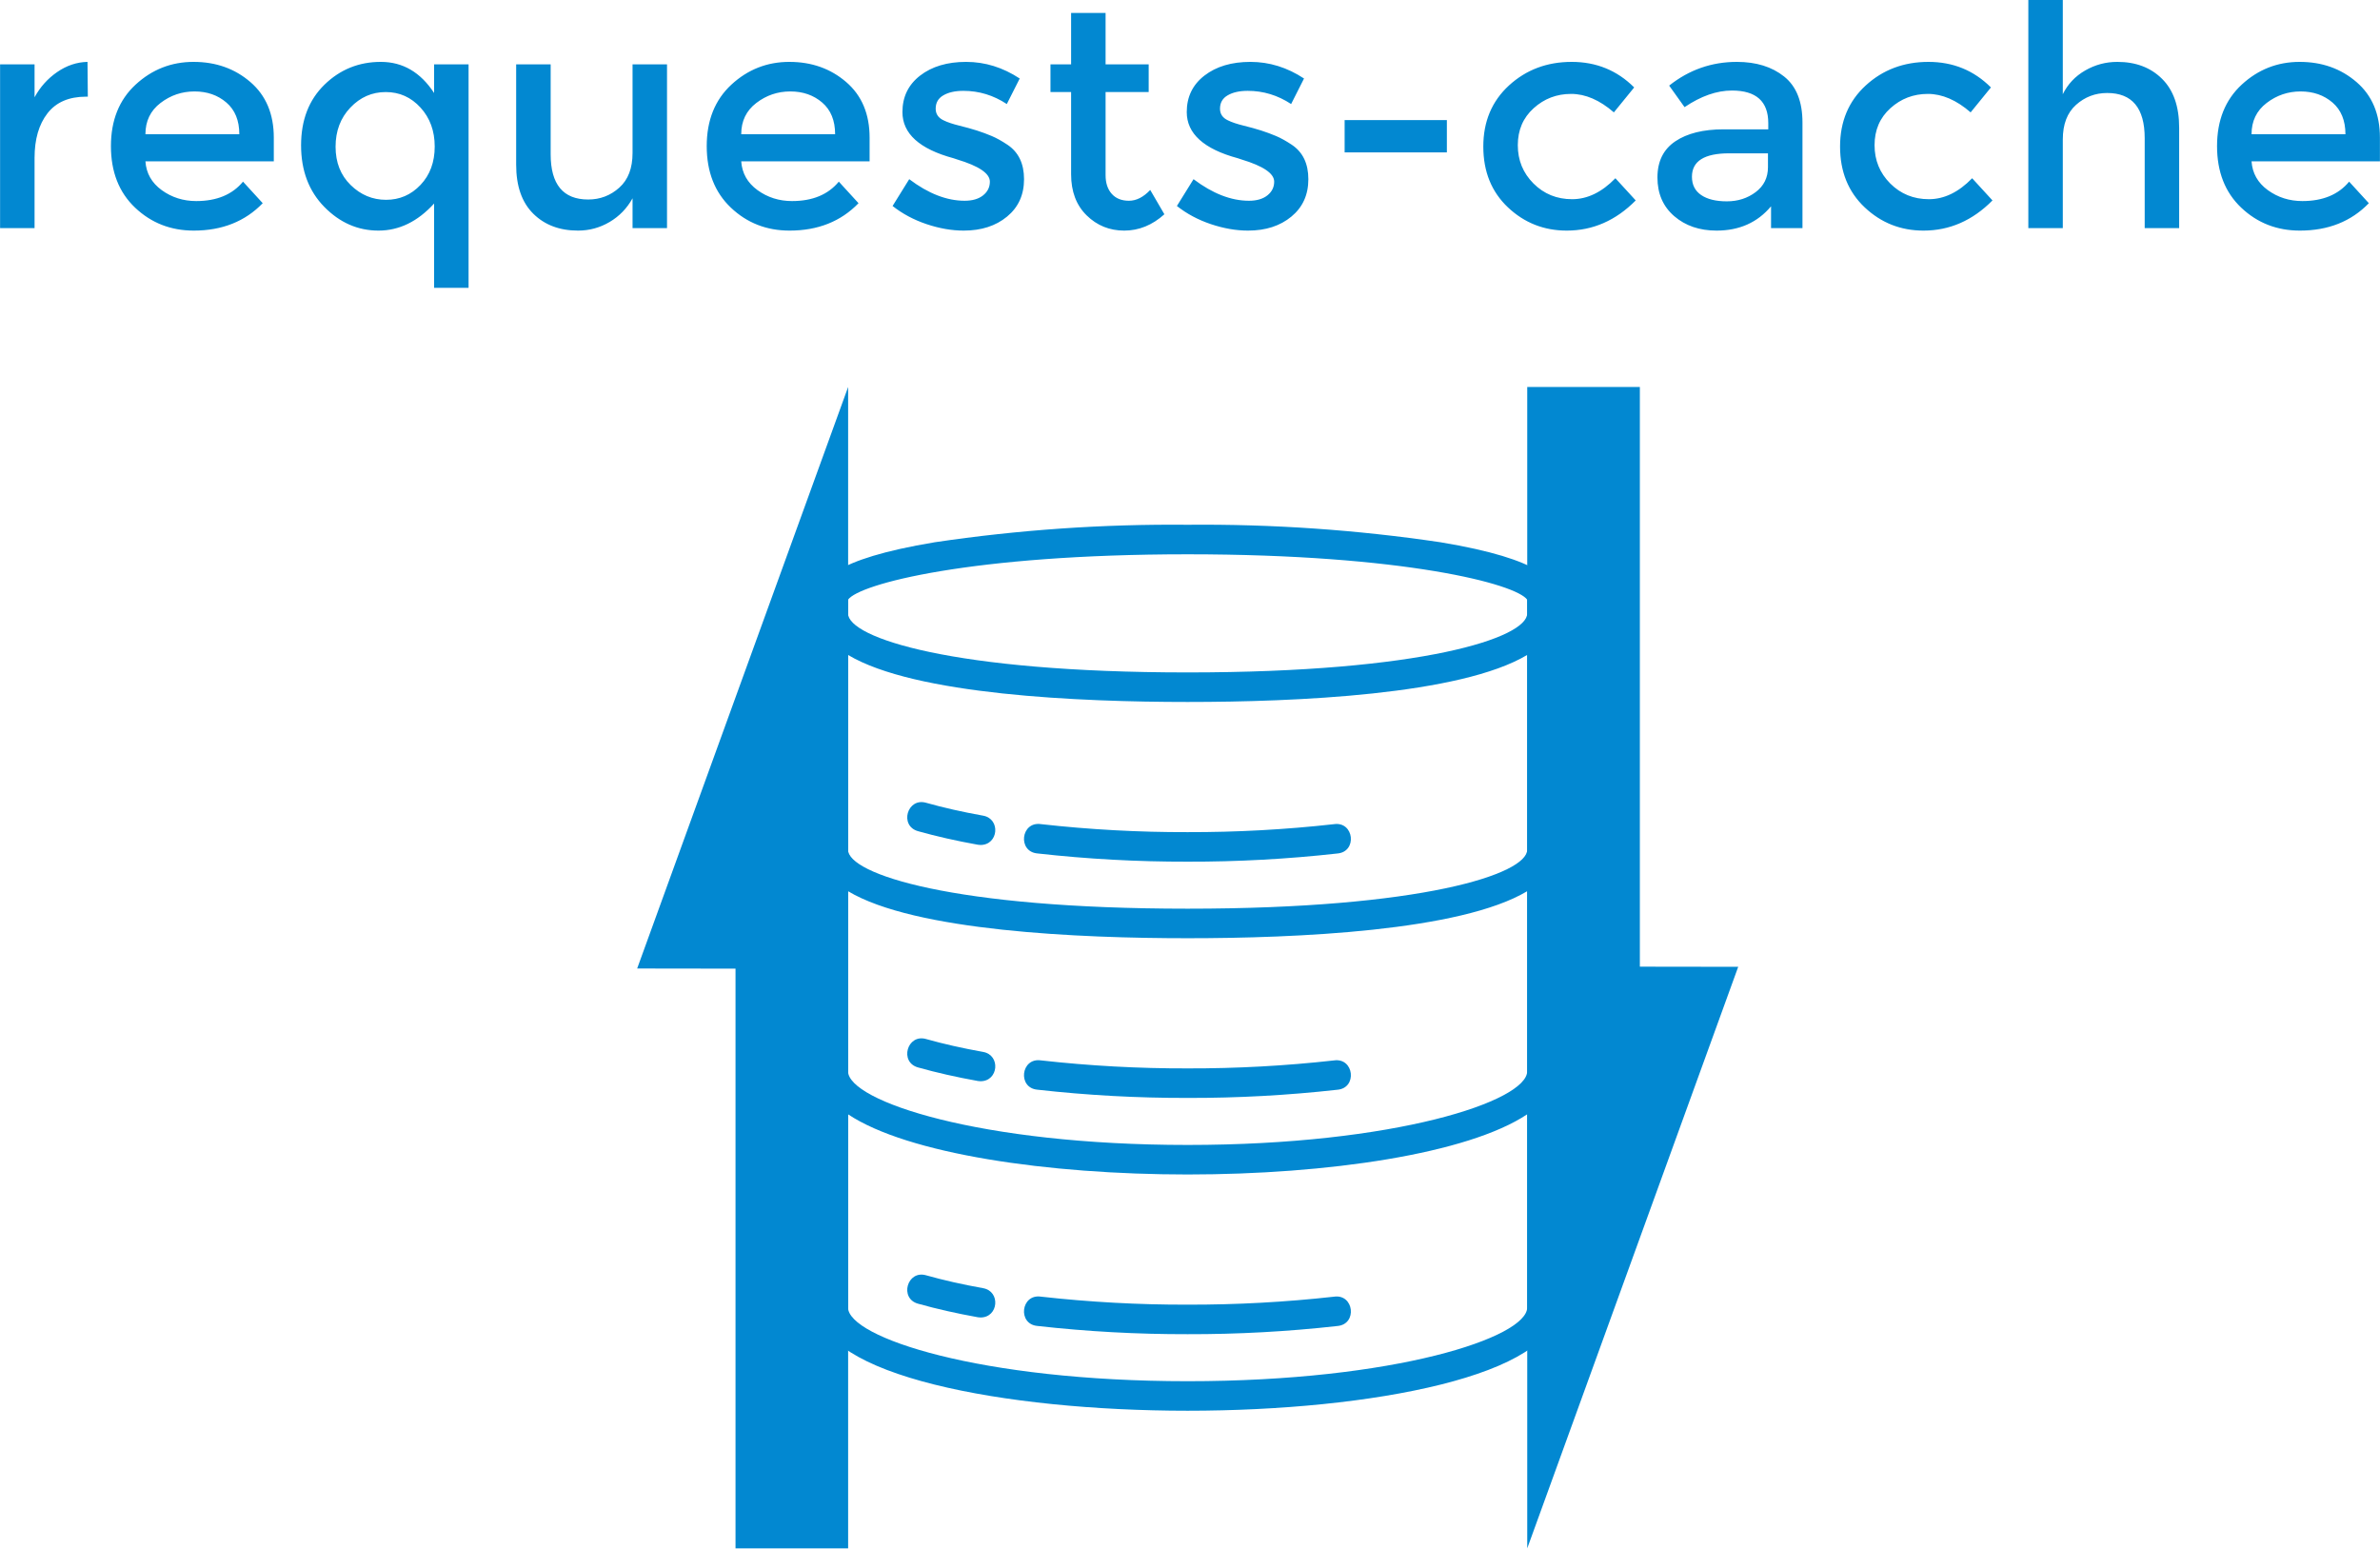
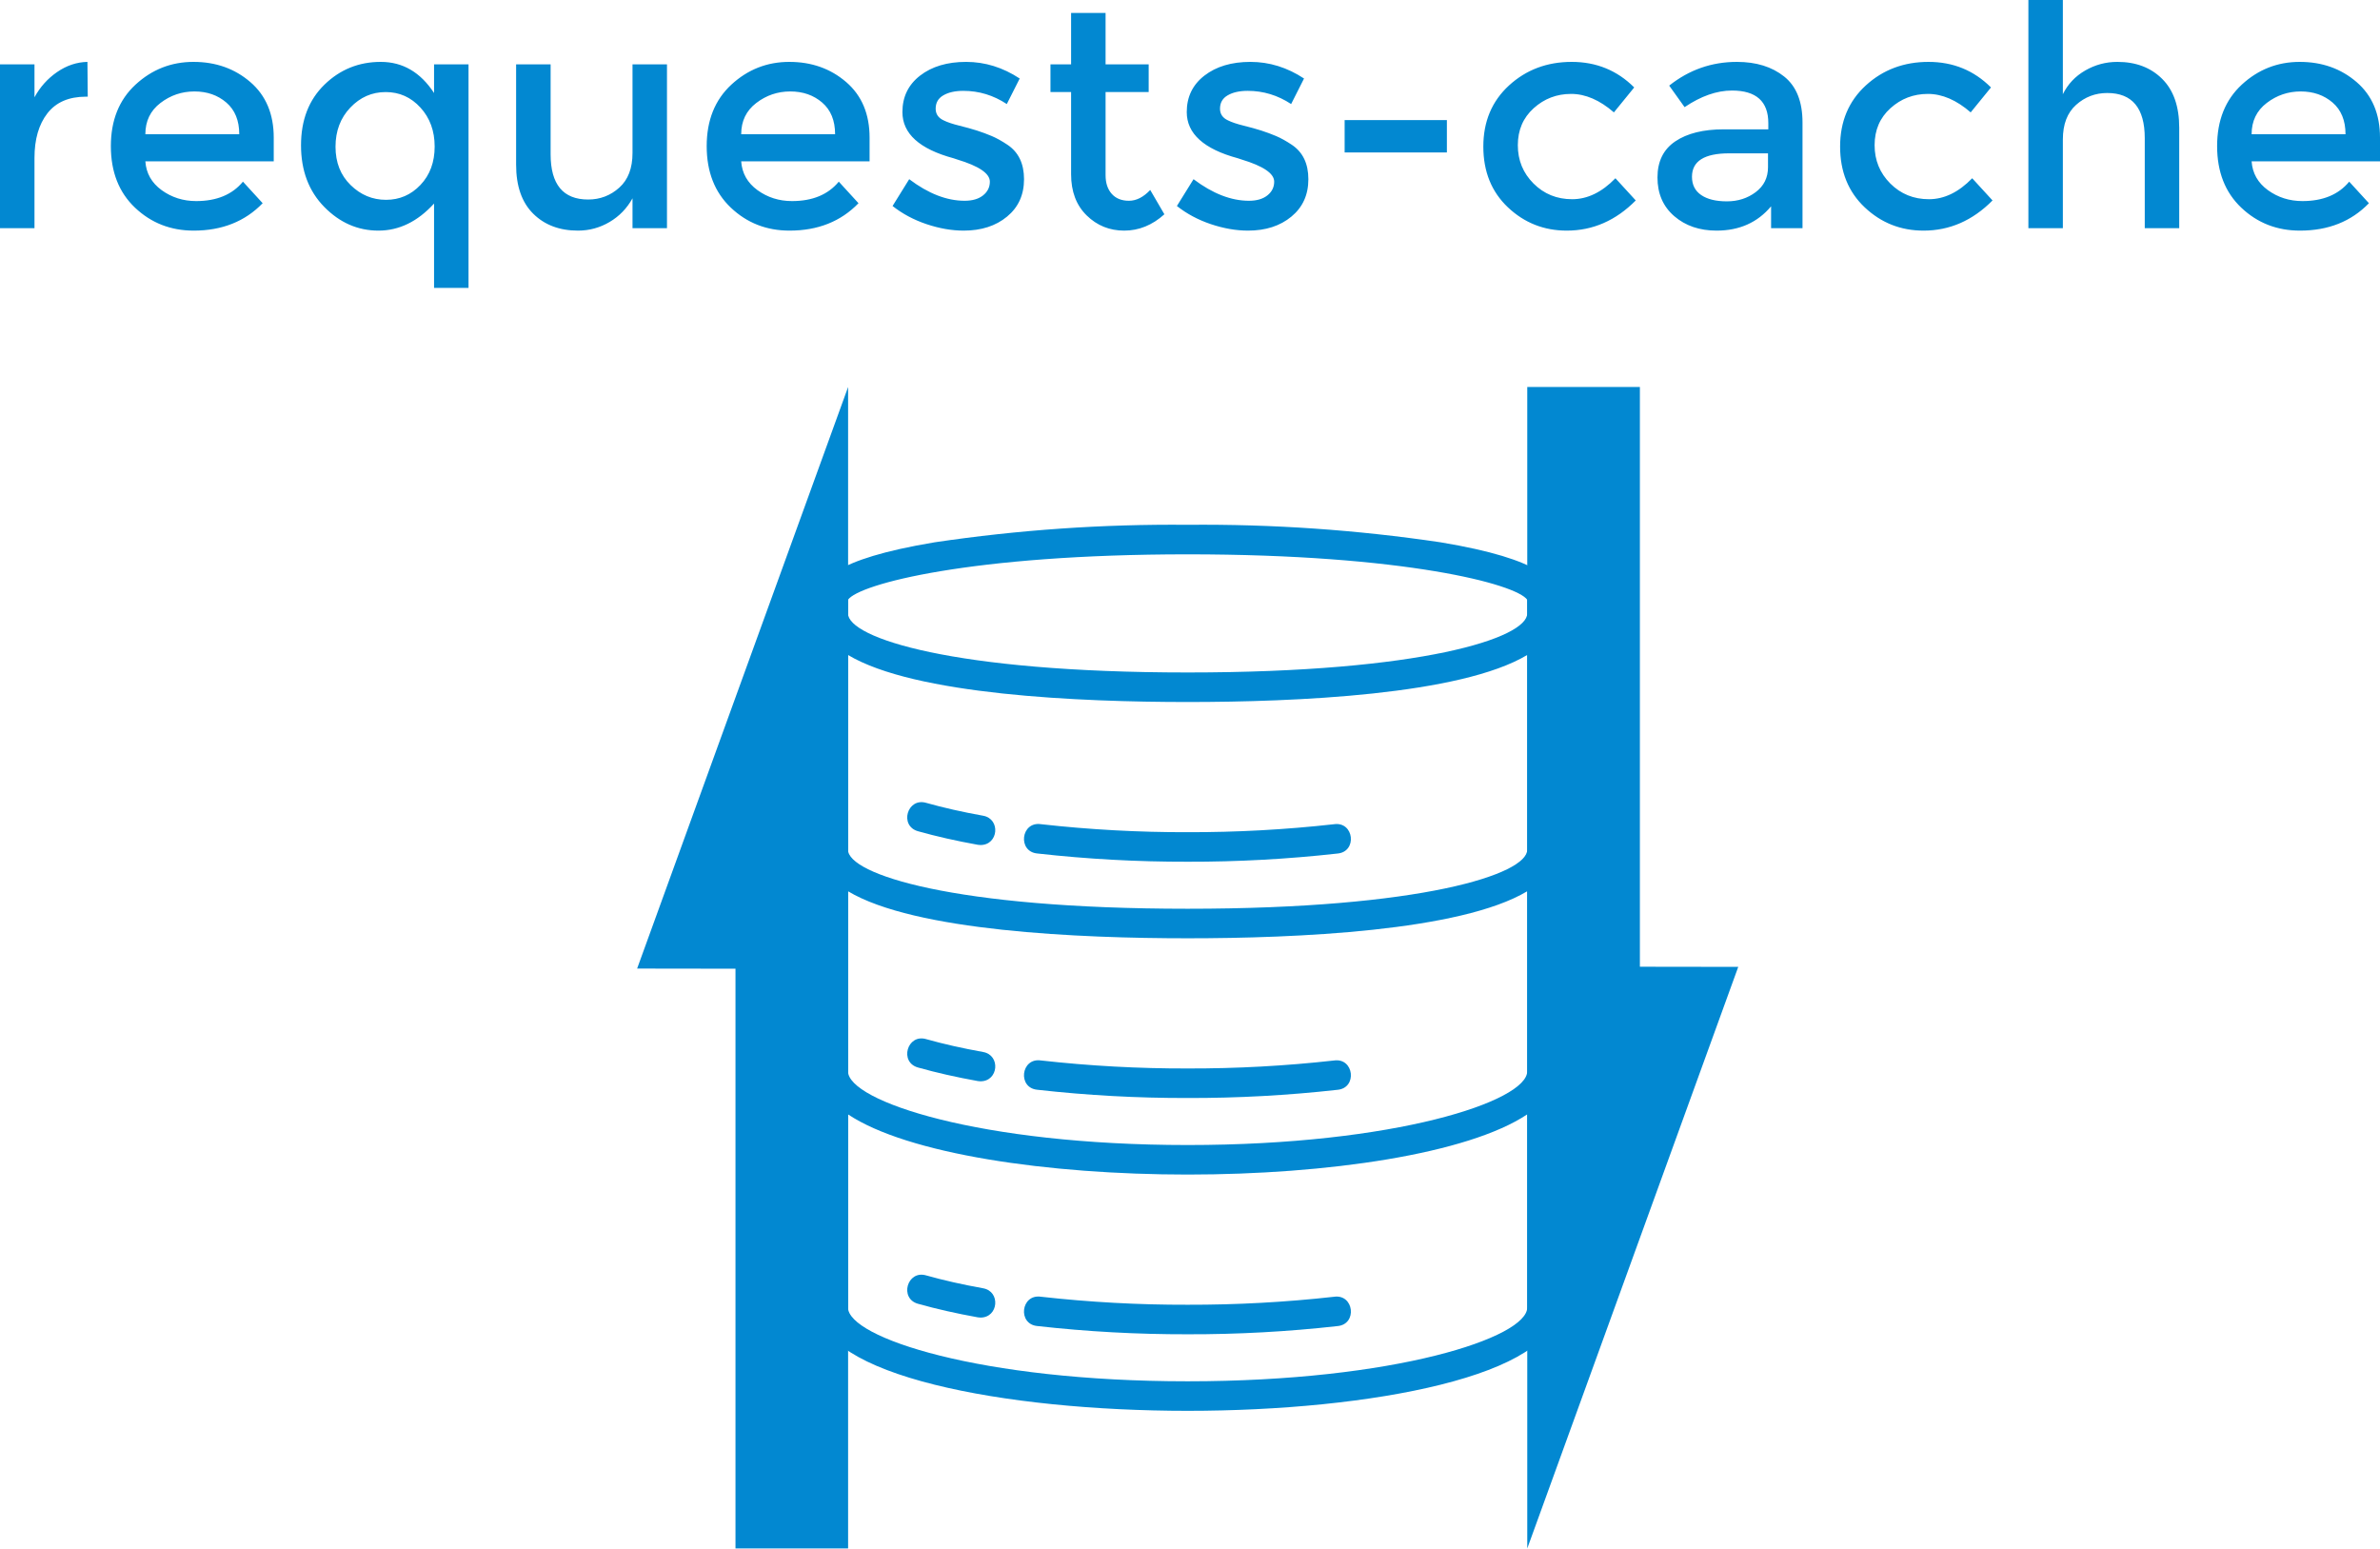
- <svg xmlns="http://www.w3.org/2000/svg" width="14.602in" height="9.499in" viewBox="0 0 1314.147 854.948" version="1.1" id="svg168">
-   <defs id="defs172" />
-   <path id="Path" fill="none" stroke="black" stroke-width="1" d="m 47.429,53.38 c -9.4,0 -16.49,3.06 -21.25,9.18 -4.76,6.12 -7.14,14.33 -7.14,24.64 0,0 0,38.77 0,38.77 0,0 -19.04,0 -19.04,0 0,0 0,-90.44 0,-90.44 0,0 19.04,0 19.04,0 0,0 0,18.19 0,18.19 3.07,-5.66 7.23,-10.31 12.49,-13.94 5.27,-3.62 10.85,-5.49 16.75,-5.61 0,0 0.17,19.21 0.17,19.21 -0.34,0 -0.68,0 -1.02,0 z m 103.72,35.7 c 0,0 -70.89,0 -70.89,0 0.45,6.57 3.45,11.87 9,15.91 5.56,4.02 11.91,6.03 19.05,6.03 11.33,0 19.94,-3.57 25.84,-10.72 0,0 10.88,11.9 10.88,11.9 -9.75,10.09 -22.44,15.13 -38.08,15.13 -12.69,0 -23.49,-4.22 -32.39,-12.66 -8.9,-8.44 -13.35,-19.78 -13.35,-34 0,-14.22 4.54,-25.53 13.6,-33.92 9.07,-8.38 19.75,-12.58 32.04,-12.58 12.31,0 22.76,3.72 31.38,11.14 8.61,7.42 12.92,17.64 12.92,30.68 0,0 0,13.09 0,13.09 z M 80.259,74.13 c 0,0 51.85,0 51.85,0 0,-7.6 -2.39,-13.43 -7.15,-17.52 -4.76,-4.08 -10.62,-6.12 -17.59,-6.12 -6.97,0 -13.23,2.12 -18.78,6.37 -5.56,4.25 -8.33,10.01 -8.33,17.27 z m 128.7,53.2 c -11.38,0 -21.35,-4.36 -29.92,-13.08 -8.55,-8.73 -12.83,-20.06 -12.83,-34 0,-13.94 4.31,-25.11 12.93,-33.5 8.61,-8.38 18.98,-12.58 31.11,-12.58 12.12,0 21.93,5.73 29.42,17.18 0,0 0,-15.82 0,-15.82 0,0 19.03,0 19.03,0 0,0 0,123.42 0,123.42 0,0 -19.03,0 -19.03,0 0,0 0,-46.57 0,-46.57 -9.08,9.97 -19.31,14.95 -30.71,14.95 z m -23.7,-46.31 c 0,8.66 2.77,15.72 8.33,21.15 5.55,5.44 12.07,8.16 19.55,8.16 7.47,0 13.82,-2.74 19.03,-8.24 5.22,-5.5 7.83,-12.55 7.83,-21.17 0,-8.61 -2.61,-15.78 -7.83,-21.5 -5.21,-5.72 -11.61,-8.59 -19.21,-8.59 -7.59,0 -14.11,2.87 -19.54,8.59 -5.44,5.72 -8.16,12.92 -8.16,21.6 z m 163.99,3.47 c 0,0 0,-48.96 0,-48.96 0,0 19.03,0 19.03,0 0,0 0,90.44 0,90.44 0,0 -19.03,0 -19.03,0 0,0 0,-16.48 0,-16.48 -3.07,5.55 -7.29,9.91 -12.68,13.09 -5.38,3.17 -11.19,4.75 -17.42,4.75 -10.2,0 -18.44,-3.11 -24.73,-9.34 -6.3,-6.24 -9.44,-15.25 -9.44,-27.04 0,0 0,-55.42 0,-55.42 0,0 19.05,0 19.05,0 0,0 0,49.64 0,49.64 0,16.66 6.91,24.99 20.73,24.99 6.57,0 12.3,-2.18 17.17,-6.55 4.88,-4.36 7.32,-10.74 7.32,-19.12 z m 130.9,4.59 c 0,0 -70.89,0 -70.89,0 0.45,6.57 3.45,11.87 9,15.91 5.56,4.02 11.91,6.03 19.05,6.03 11.33,0 19.94,-3.57 25.84,-10.72 0,0 10.88,11.9 10.88,11.9 -9.75,10.09 -22.44,15.13 -38.08,15.13 -12.69,0 -23.49,-4.22 -32.39,-12.66 -8.9,-8.44 -13.35,-19.78 -13.35,-34 0,-14.22 4.54,-25.53 13.6,-33.92 9.07,-8.38 19.75,-12.58 32.04,-12.58 12.31,0 22.76,3.72 31.38,11.14 8.61,7.42 12.92,17.64 12.92,30.68 0,0 0,13.09 0,13.09 z M 409.259,74.13 c 0,0 51.85,0 51.85,0 0,-7.6 -2.39,-13.43 -7.15,-17.52 -4.76,-4.08 -10.62,-6.12 -17.59,-6.12 -6.97,0 -13.23,2.12 -18.78,6.37 -5.56,4.25 -8.33,10.01 -8.33,17.27 z m 156.17,24.81 c 0,8.62 -3.12,15.5 -9.36,20.65 -6.23,5.16 -14.22,7.74 -23.96,7.74 -6.58,0 -13.41,-1.19 -20.49,-3.56 -7.09,-2.39 -13.34,-5.73 -18.78,-10.03 0,0 9.19,-14.8 9.19,-14.8 10.53,7.94 20.72,11.91 30.59,11.91 4.3,0 7.7,-0.99 10.19,-2.97 2.5,-1.99 3.75,-4.52 3.75,-7.58 0,-4.53 -6.01,-8.61 -18.02,-12.24 -0.9,-0.34 -1.59,-0.57 -2.04,-0.68 -18.82,-5.1 -28.22,-13.6 -28.22,-25.5 0,-8.39 3.25,-15.1 9.76,-20.14 6.52,-5.04 14.99,-7.57 25.42,-7.57 10.43,0 20.29,3.06 29.58,9.18 0,0 -7.12,14.1 -7.12,14.1 -7.38,-4.86 -15.37,-7.29 -23.99,-7.29 -4.53,0 -8.21,0.82 -11.04,2.47 -2.84,1.63 -4.25,4.1 -4.25,7.39 0,2.93 1.47,5.09 4.42,6.45 2.04,1.02 4.9,1.98 8.58,2.89 3.68,0.91 6.94,1.81 9.78,2.72 2.83,0.91 5.58,1.93 8.25,3.06 2.66,1.14 5.52,2.73 8.58,4.77 6.12,4.07 9.18,10.42 9.18,19.03 z m 45.03,-48.11 c 0,0 0,45.91 0,45.91 0,4.3 1.13,7.73 3.39,10.28 2.27,2.55 5.45,3.83 9.52,3.83 4.08,0 7.99,-1.99 11.74,-5.96 0,0 7.82,13.42 7.82,13.42 -6.68,6.02 -14.08,9.02 -22.18,9.02 -8.11,0 -15.03,-2.8 -20.75,-8.41 -5.72,-5.61 -8.58,-13.18 -8.58,-22.7 0,0 0,-45.39 0,-45.39 0,0 -11.39,0 -11.39,0 0,0 0,-15.3 0,-15.3 0,0 11.39,0 11.39,0 0,0 0,-28.39 0,-28.39 0,0 19.04,0 19.04,0 0,0 0,28.39 0,28.39 0,0 23.8,0 23.8,0 0,0 0,15.3 0,15.3 0,0 -23.8,0 -23.8,0 z m 111.97,48.11 c 0,8.62 -3.12,15.5 -9.36,20.65 -6.23,5.16 -14.22,7.74 -23.96,7.74 -6.58,0 -13.41,-1.19 -20.49,-3.56 -7.09,-2.39 -13.34,-5.73 -18.78,-10.03 0,0 9.19,-14.8 9.19,-14.8 10.53,7.94 20.72,11.91 30.59,11.91 4.3,0 7.7,-0.99 10.19,-2.97 2.5,-1.99 3.75,-4.52 3.75,-7.58 0,-4.53 -6.01,-8.61 -18.02,-12.24 -0.9,-0.34 -1.59,-0.57 -2.04,-0.68 -18.82,-5.1 -28.22,-13.6 -28.22,-25.5 0,-8.39 3.25,-15.1 9.76,-20.14 6.52,-5.04 14.99,-7.57 25.42,-7.57 10.43,0 20.29,3.06 29.58,9.18 0,0 -7.12,14.1 -7.12,14.1 -7.38,-4.86 -15.37,-7.29 -23.99,-7.29 -4.53,0 -8.21,0.82 -11.04,2.47 -2.84,1.63 -4.25,4.1 -4.25,7.39 0,2.93 1.47,5.09 4.42,6.45 2.04,1.02 4.9,1.98 8.58,2.89 3.68,0.91 6.94,1.81 9.78,2.72 2.83,0.91 5.58,1.93 8.25,3.06 2.66,1.14 5.52,2.73 8.58,4.77 6.12,4.07 9.18,10.42 9.18,19.03 z m 20.03,-14.78 c 0,0 0,-17.86 0,-17.86 0,0 56.46,0 56.46,0 0,0 0,17.86 0,17.86 0,0 -56.46,0 -56.46,0 z m 122.66,43.17 c -12.59,0 -23.41,-4.27 -32.48,-12.83 -9.07,-8.56 -13.6,-19.75 -13.6,-33.58 0,-13.83 4.73,-25.08 14.19,-33.75 9.47,-8.66 21,-13 34.61,-13 13.6,0 25.11,4.71 34.51,14.11 0,0 -11.21,13.77 -11.21,13.77 -7.83,-6.8 -15.71,-10.2 -23.64,-10.2 -7.93,0 -14.82,2.63 -20.66,7.9 -5.84,5.27 -8.75,12.08 -8.75,20.41 0,8.33 2.89,15.39 8.67,21.17 5.78,5.77 12.89,8.66 21.33,8.66 8.44,0 16.41,-3.86 23.89,-11.57 0,0 11.22,12.25 11.22,12.25 -10.99,11.11 -23.68,16.66 -38.08,16.66 z m 130.16,-1.36 c 0,0 -17.35,0 -17.35,0 0,0 0,-12.06 0,-12.06 -7.48,8.95 -17.51,13.42 -30.09,13.42 -9.41,0 -17.2,-2.66 -23.38,-7.98 -6.18,-5.34 -9.26,-12.45 -9.26,-21.35 0,-8.89 3.28,-15.55 9.86,-19.97 6.57,-4.41 15.47,-6.62 26.69,-6.62 0,0 24.65,0 24.65,0 0,0 0,-3.41 0,-3.41 0,-12.01 -6.69,-18.01 -20.06,-18.01 -8.39,0 -17.11,3.05 -26.17,9.17 0,0 -8.5,-11.89 -8.5,-11.89 10.99,-8.73 23.45,-13.1 37.39,-13.1 10.65,0 19.35,2.7 26.09,8.08 6.75,5.38 10.13,13.84 10.13,25.41 0,0 0,58.31 0,58.31 z m -19.05,-33.66 c 0,0 0,-7.65 0,-7.65 0,0 -21.42,0 -21.42,0 -13.71,0 -20.56,4.31 -20.56,12.92 0,4.42 1.69,7.79 5.09,10.11 3.39,2.32 8.12,3.48 14.19,3.48 6.07,0 11.37,-1.69 15.9,-5.09 4.53,-3.4 6.8,-7.99 6.8,-13.77 z m 85.89,35.02 c -12.59,0 -23.41,-4.27 -32.48,-12.83 -9.07,-8.56 -13.6,-19.75 -13.6,-33.58 0,-13.83 4.73,-25.08 14.19,-33.75 9.47,-8.66 21,-13 34.61,-13 13.6,0 25.11,4.71 34.51,14.11 0,0 -11.21,13.77 -11.21,13.77 -7.83,-6.8 -15.71,-10.2 -23.64,-10.2 -7.93,0 -14.82,2.63 -20.66,7.9 -5.84,5.27 -8.75,12.08 -8.75,20.41 0,8.33 2.89,15.39 8.67,21.17 5.78,5.77 12.89,8.66 21.33,8.66 8.44,0 16.41,-3.86 23.89,-11.57 0,0 11.22,12.25 11.22,12.25 -10.99,11.11 -23.68,16.66 -38.08,16.66 z m 76.92,-50.31 c 0,0 0,48.95 0,48.95 0,0 -19.04,0 -19.04,0 0,0 0,-125.97 0,-125.97 0,0 19.04,0 19.04,0 0,0 0,52.02 0,52.02 2.72,-5.55 6.82,-9.91 12.31,-13.08 5.5,-3.18 11.43,-4.77 17.79,-4.77 10.19,0 18.43,3.12 24.71,9.36 6.29,6.23 9.44,15.24 9.44,27.02 0,0 0,55.42 0,55.42 0,0 -19.03,0 -19.03,0 0,0 0,-49.64 0,-49.64 0,-16.66 -6.91,-24.98 -20.73,-24.98 -6.58,0 -12.3,2.18 -17.18,6.54 -4.87,4.36 -7.31,10.73 -7.31,19.13 z m 175.11,12.06 c 0,0 -70.89,0 -70.89,0 0.45,6.57 3.45,11.87 9,15.91 5.56,4.02 11.91,6.03 19.05,6.03 11.33,0 19.94,-3.57 25.84,-10.72 0,0 10.88,11.9 10.88,11.9 -9.75,10.09 -22.44,15.13 -38.08,15.13 -12.69,0 -23.49,-4.22 -32.39,-12.66 -8.9,-8.44 -13.35,-19.78 -13.35,-34 0,-14.22 4.54,-25.53 13.6,-33.92 9.07,-8.38 19.75,-12.58 32.04,-12.58 12.31,0 22.76,3.72 31.38,11.14 8.61,7.42 12.92,17.64 12.92,30.68 0,0 0,13.09 0,13.09 z M 1243.259,74.13 c 0,0 51.85,0 51.85,0 0,-7.6 -2.39,-13.43 -7.15,-17.52 -4.76,-4.08 -10.62,-6.12 -17.59,-6.12 -6.97,0 -13.23,2.12 -18.78,6.37 -5.56,4.25 -8.33,10.01 -8.33,17.27 z" style="fill:#0288d1;fill-opacity:1;stroke-width:0;stroke-miterlimit:4;stroke-dasharray:none" />
+ <svg xmlns="http://www.w3.org/2000/svg" id="svg168" width="1401.759" height="911.944" version="1.1" viewBox="0 0 1314.147 854.948">
+   <path id="Path" fill="none" stroke="#000" stroke-width="1" d="m 47.429,53.38 c -9.4,0 -16.49,3.06 -21.25,9.18 -4.76,6.12 -7.14,14.33 -7.14,24.64 0,0 0,38.77 0,38.77 0,0 -19.04,0 -19.04,0 0,0 0,-90.44 0,-90.44 0,0 19.04,0 19.04,0 0,0 0,18.19 0,18.19 3.07,-5.66 7.23,-10.31 12.49,-13.94 5.27,-3.62 10.85,-5.49 16.75,-5.61 0,0 0.17,19.21 0.17,19.21 -0.34,0 -0.68,0 -1.02,0 z m 103.72,35.7 c 0,0 -70.89,0 -70.89,0 0.45,6.57 3.45,11.87 9,15.91 5.56,4.02 11.91,6.03 19.05,6.03 11.33,0 19.94,-3.57 25.84,-10.72 0,0 10.88,11.9 10.88,11.9 -9.75,10.09 -22.44,15.13 -38.08,15.13 -12.69,0 -23.49,-4.22 -32.39,-12.66 -8.9,-8.44 -13.35,-19.78 -13.35,-34 0,-14.22 4.54,-25.53 13.6,-33.92 9.07,-8.38 19.75,-12.58 32.04,-12.58 12.31,0 22.76,3.72 31.38,11.14 8.61,7.42 12.92,17.64 12.92,30.68 0,0 0,13.09 0,13.09 z M 80.259,74.13 c 0,0 51.85,0 51.85,0 0,-7.6 -2.39,-13.43 -7.15,-17.52 -4.76,-4.08 -10.62,-6.12 -17.59,-6.12 -6.97,0 -13.23,2.12 -18.78,6.37 -5.56,4.25 -8.33,10.01 -8.33,17.27 z m 128.7,53.2 c -11.38,0 -21.35,-4.36 -29.92,-13.08 -8.55,-8.73 -12.83,-20.06 -12.83,-34 0,-13.94 4.31,-25.11 12.93,-33.5 8.61,-8.38 18.98,-12.58 31.11,-12.58 12.12,0 21.93,5.73 29.42,17.18 0,0 0,-15.82 0,-15.82 0,0 19.03,0 19.03,0 0,0 0,123.42 0,123.42 0,0 -19.03,0 -19.03,0 0,0 0,-46.57 0,-46.57 -9.08,9.97 -19.31,14.95 -30.71,14.95 z m -23.7,-46.31 c 0,8.66 2.77,15.72 8.33,21.15 5.55,5.44 12.07,8.16 19.55,8.16 7.47,0 13.82,-2.74 19.03,-8.24 5.22,-5.5 7.83,-12.55 7.83,-21.17 0,-8.61 -2.61,-15.78 -7.83,-21.5 -5.21,-5.72 -11.61,-8.59 -19.21,-8.59 -7.59,0 -14.11,2.87 -19.54,8.59 -5.44,5.72 -8.16,12.92 -8.16,21.6 z m 163.99,3.47 c 0,0 0,-48.96 0,-48.96 0,0 19.03,0 19.03,0 0,0 0,90.44 0,90.44 0,0 -19.03,0 -19.03,0 0,0 0,-16.48 0,-16.48 -3.07,5.55 -7.29,9.91 -12.68,13.09 -5.38,3.17 -11.19,4.75 -17.42,4.75 -10.2,0 -18.44,-3.11 -24.73,-9.34 -6.3,-6.24 -9.44,-15.25 -9.44,-27.04 0,0 0,-55.42 0,-55.42 0,0 19.05,0 19.05,0 0,0 0,49.64 0,49.64 0,16.66 6.91,24.99 20.73,24.99 6.57,0 12.3,-2.18 17.17,-6.55 4.88,-4.36 7.32,-10.74 7.32,-19.12 z m 130.9,4.59 c 0,0 -70.89,0 -70.89,0 0.45,6.57 3.45,11.87 9,15.91 5.56,4.02 11.91,6.03 19.05,6.03 11.33,0 19.94,-3.57 25.84,-10.72 0,0 10.88,11.9 10.88,11.9 -9.75,10.09 -22.44,15.13 -38.08,15.13 -12.69,0 -23.49,-4.22 -32.39,-12.66 -8.9,-8.44 -13.35,-19.78 -13.35,-34 0,-14.22 4.54,-25.53 13.6,-33.92 9.07,-8.38 19.75,-12.58 32.04,-12.58 12.31,0 22.76,3.72 31.38,11.14 8.61,7.42 12.92,17.64 12.92,30.68 0,0 0,13.09 0,13.09 z M 409.259,74.13 c 0,0 51.85,0 51.85,0 0,-7.6 -2.39,-13.43 -7.15,-17.52 -4.76,-4.08 -10.62,-6.12 -17.59,-6.12 -6.97,0 -13.23,2.12 -18.78,6.37 -5.56,4.25 -8.33,10.01 -8.33,17.27 z m 156.17,24.81 c 0,8.62 -3.12,15.5 -9.36,20.65 -6.23,5.16 -14.22,7.74 -23.96,7.74 -6.58,0 -13.41,-1.19 -20.49,-3.56 -7.09,-2.39 -13.34,-5.73 -18.78,-10.03 0,0 9.19,-14.8 9.19,-14.8 10.53,7.94 20.72,11.91 30.59,11.91 4.3,0 7.7,-0.99 10.19,-2.97 2.5,-1.99 3.75,-4.52 3.75,-7.58 0,-4.53 -6.01,-8.61 -18.02,-12.24 -0.9,-0.34 -1.59,-0.57 -2.04,-0.68 -18.82,-5.1 -28.22,-13.6 -28.22,-25.5 0,-8.39 3.25,-15.1 9.76,-20.14 6.52,-5.04 14.99,-7.57 25.42,-7.57 10.43,0 20.29,3.06 29.58,9.18 0,0 -7.12,14.1 -7.12,14.1 -7.38,-4.86 -15.37,-7.29 -23.99,-7.29 -4.53,0 -8.21,0.82 -11.04,2.47 -2.84,1.63 -4.25,4.1 -4.25,7.39 0,2.93 1.47,5.09 4.42,6.45 2.04,1.02 4.9,1.98 8.58,2.89 3.68,0.91 6.94,1.81 9.78,2.72 2.83,0.91 5.58,1.93 8.25,3.06 2.66,1.14 5.52,2.73 8.58,4.77 6.12,4.07 9.18,10.42 9.18,19.03 z m 45.03,-48.11 c 0,0 0,45.91 0,45.91 0,4.3 1.13,7.73 3.39,10.28 2.27,2.55 5.45,3.83 9.52,3.83 4.08,0 7.99,-1.99 11.74,-5.96 0,0 7.82,13.42 7.82,13.42 -6.68,6.02 -14.08,9.02 -22.18,9.02 -8.11,0 -15.03,-2.8 -20.75,-8.41 -5.72,-5.61 -8.58,-13.18 -8.58,-22.7 0,0 0,-45.39 0,-45.39 0,0 -11.39,0 -11.39,0 0,0 0,-15.3 0,-15.3 0,0 11.39,0 11.39,0 0,0 0,-28.39 0,-28.39 0,0 19.04,0 19.04,0 0,0 0,28.39 0,28.39 0,0 23.8,0 23.8,0 0,0 0,15.3 0,15.3 0,0 -23.8,0 -23.8,0 z m 111.97,48.11 c 0,8.62 -3.12,15.5 -9.36,20.65 -6.23,5.16 -14.22,7.74 -23.96,7.74 -6.58,0 -13.41,-1.19 -20.49,-3.56 -7.09,-2.39 -13.34,-5.73 -18.78,-10.03 0,0 9.19,-14.8 9.19,-14.8 10.53,7.94 20.72,11.91 30.59,11.91 4.3,0 7.7,-0.99 10.19,-2.97 2.5,-1.99 3.75,-4.52 3.75,-7.58 0,-4.53 -6.01,-8.61 -18.02,-12.24 -0.9,-0.34 -1.59,-0.57 -2.04,-0.68 -18.82,-5.1 -28.22,-13.6 -28.22,-25.5 0,-8.39 3.25,-15.1 9.76,-20.14 6.52,-5.04 14.99,-7.57 25.42,-7.57 10.43,0 20.29,3.06 29.58,9.18 0,0 -7.12,14.1 -7.12,14.1 -7.38,-4.86 -15.37,-7.29 -23.99,-7.29 -4.53,0 -8.21,0.82 -11.04,2.47 -2.84,1.63 -4.25,4.1 -4.25,7.39 0,2.93 1.47,5.09 4.42,6.45 2.04,1.02 4.9,1.98 8.58,2.89 3.68,0.91 6.94,1.81 9.78,2.72 2.83,0.91 5.58,1.93 8.25,3.06 2.66,1.14 5.52,2.73 8.58,4.77 6.12,4.07 9.18,10.42 9.18,19.03 z m 20.03,-14.78 c 0,0 0,-17.86 0,-17.86 0,0 56.46,0 56.46,0 0,0 0,17.86 0,17.86 0,0 -56.46,0 -56.46,0 z m 122.66,43.17 c -12.59,0 -23.41,-4.27 -32.48,-12.83 -9.07,-8.56 -13.6,-19.75 -13.6,-33.58 0,-13.83 4.73,-25.08 14.19,-33.75 9.47,-8.66 21,-13 34.61,-13 13.6,0 25.11,4.71 34.51,14.11 0,0 -11.21,13.77 -11.21,13.77 -7.83,-6.8 -15.71,-10.2 -23.64,-10.2 -7.93,0 -14.82,2.63 -20.66,7.9 -5.84,5.27 -8.75,12.08 -8.75,20.41 0,8.33 2.89,15.39 8.67,21.17 5.78,5.77 12.89,8.66 21.33,8.66 8.44,0 16.41,-3.86 23.89,-11.57 0,0 11.22,12.25 11.22,12.25 -10.99,11.11 -23.68,16.66 -38.08,16.66 z m 130.16,-1.36 c 0,0 -17.35,0 -17.35,0 0,0 0,-12.06 0,-12.06 -7.48,8.95 -17.51,13.42 -30.09,13.42 -9.41,0 -17.2,-2.66 -23.38,-7.98 -6.18,-5.34 -9.26,-12.45 -9.26,-21.35 0,-8.89 3.28,-15.55 9.86,-19.97 6.57,-4.41 15.47,-6.62 26.69,-6.62 0,0 24.65,0 24.65,0 0,0 0,-3.41 0,-3.41 0,-12.01 -6.69,-18.01 -20.06,-18.01 -8.39,0 -17.11,3.05 -26.17,9.17 0,0 -8.5,-11.89 -8.5,-11.89 10.99,-8.73 23.45,-13.1 37.39,-13.1 10.65,0 19.35,2.7 26.09,8.08 6.75,5.38 10.13,13.84 10.13,25.41 0,0 0,58.31 0,58.31 z m -19.05,-33.66 c 0,0 0,-7.65 0,-7.65 0,0 -21.42,0 -21.42,0 -13.71,0 -20.56,4.31 -20.56,12.92 0,4.42 1.69,7.79 5.09,10.11 3.39,2.32 8.12,3.48 14.19,3.48 6.07,0 11.37,-1.69 15.9,-5.09 4.53,-3.4 6.8,-7.99 6.8,-13.77 z m 85.89,35.02 c -12.59,0 -23.41,-4.27 -32.48,-12.83 -9.07,-8.56 -13.6,-19.75 -13.6,-33.58 0,-13.83 4.73,-25.08 14.19,-33.75 9.47,-8.66 21,-13 34.61,-13 13.6,0 25.11,4.71 34.51,14.11 0,0 -11.21,13.77 -11.21,13.77 -7.83,-6.8 -15.71,-10.2 -23.64,-10.2 -7.93,0 -14.82,2.63 -20.66,7.9 -5.84,5.27 -8.75,12.08 -8.75,20.41 0,8.33 2.89,15.39 8.67,21.17 5.78,5.77 12.89,8.66 21.33,8.66 8.44,0 16.41,-3.86 23.89,-11.57 0,0 11.22,12.25 11.22,12.25 -10.99,11.11 -23.68,16.66 -38.08,16.66 z m 76.92,-50.31 c 0,0 0,48.95 0,48.95 0,0 -19.04,0 -19.04,0 0,0 0,-125.97 0,-125.97 0,0 19.04,0 19.04,0 0,0 0,52.02 0,52.02 2.72,-5.55 6.82,-9.91 12.31,-13.08 5.5,-3.18 11.43,-4.77 17.79,-4.77 10.19,0 18.43,3.12 24.71,9.36 6.29,6.23 9.44,15.24 9.44,27.02 0,0 0,55.42 0,55.42 0,0 -19.03,0 -19.03,0 0,0 0,-49.64 0,-49.64 0,-16.66 -6.91,-24.98 -20.73,-24.98 -6.58,0 -12.3,2.18 -17.18,6.54 -4.87,4.36 -7.31,10.73 -7.31,19.13 z m 175.11,12.06 c 0,0 -70.89,0 -70.89,0 0.45,6.57 3.45,11.87 9,15.91 5.56,4.02 11.91,6.03 19.05,6.03 11.33,0 19.94,-3.57 25.84,-10.72 0,0 10.88,11.9 10.88,11.9 -9.75,10.09 -22.44,15.13 -38.08,15.13 -12.69,0 -23.49,-4.22 -32.39,-12.66 -8.9,-8.44 -13.35,-19.78 -13.35,-34 0,-14.22 4.54,-25.53 13.6,-33.92 9.07,-8.38 19.75,-12.58 32.04,-12.58 12.31,0 22.76,3.72 31.38,11.14 8.61,7.42 12.92,17.64 12.92,30.68 0,0 0,13.09 0,13.09 z M 1243.259,74.13 c 0,0 51.85,0 51.85,0 0,-7.6 -2.39,-13.43 -7.15,-17.52 -4.76,-4.08 -10.62,-6.12 -17.59,-6.12 -6.97,0 -13.23,2.12 -18.78,6.37 -5.56,4.25 -8.33,10.01 -8.33,17.27 z" style="fill:#0288d1;fill-opacity:1;stroke-width:0;stroke-miterlimit:4;stroke-dasharray:none" />
  <g id="g554" transform="matrix(1.361635,0,0,1.361635,1000.997,-152.789)" style="fill:#0288d1;fill-opacity:1">
-     <g data-name="Database" id="g16" transform="matrix(3.342324,0,0,3.342324,-421.5479,842.0991)" style="fill:#0288d1;fill-opacity:1" />
-     <g data-name="Database" id="g16-6" transform="matrix(5.590763,0,0,5.590763,-441.6203,335.1709)" style="fill:#0288d1;fill-opacity:1;stroke:none;stroke-width:0;stroke-miterlimit:4;stroke-dasharray:none" />
-     <g data-name="Database" id="g16-1" transform="matrix(5.987954,0,0,5.987954,-445.1619,339.4781)" style="fill:#0288d1;fill-opacity:1;stroke:none;stroke-width:0;stroke-miterlimit:4;stroke-dasharray:none" />
-     <path d="m -336.469,442.98 c -8.383,-1.503 -16.137,-3.257 -23.078,-5.216 -7.753,-2.287 -11.053,9.432 -3.245,11.527 7.311,2.06 15.449,3.904 24.203,5.479 0.352,0.059 0.709,0.089 1.066,0.09 7.291,-0.016 8.228,-10.581 1.054,-11.88 z" id="path2" style="display:inline;fill:#0288d1;fill-opacity:1;stroke:none;stroke-width:0;stroke-miterlimit:4;stroke-dasharray:none" />
-     <path d="m -313.056,446.405 c -8.134,-1.178 -9.56,11.188 -1.371,11.892 20.213,2.269 40.539,3.382 60.88,3.335 20.288,0.046 40.562,-1.061 60.724,-3.317 8.206,-0.686 6.783,-13.084 -1.365,-11.892 -19.709,2.201 -39.527,3.28 -59.358,3.233 -19.882,0.048 -39.75,-1.037 -59.508,-3.251 z" id="path4" style="display:inline;fill:#0288d1;fill-opacity:1;stroke:none;stroke-width:0;stroke-miterlimit:4;stroke-dasharray:none" />
-     <path d="m -313.056,542.212 c -8.134,-1.178 -9.56,11.188 -1.371,11.892 20.213,2.269 40.539,3.382 60.88,3.335 20.288,0.047 40.562,-1.061 60.724,-3.317 8.206,-0.686 6.783,-13.084 -1.365,-11.892 -19.709,2.201 -39.527,3.281 -59.358,3.233 -19.882,0.048 -39.75,-1.037 -59.508,-3.251 z" id="path6" style="display:inline;fill:#0288d1;fill-opacity:1;stroke:none;stroke-width:0;stroke-miterlimit:4;stroke-dasharray:none" />
-     <path d="m -194.189,638.038 c -19.709,2.201 -39.527,3.28 -59.358,3.233 -19.882,0.048 -39.75,-1.037 -59.508,-3.252 -8.134,-1.178 -9.56,11.188 -1.371,11.892 20.213,2.269 40.539,3.382 60.88,3.335 20.288,0.047 40.562,-1.061 60.724,-3.317 8.206,-0.686 6.783,-13.084 -1.365,-11.892 z" id="path8" style="display:inline;fill:#0288d1;fill-opacity:1;stroke:none;stroke-width:0;stroke-miterlimit:4;stroke-dasharray:none" />
-     <path d="m -336.469,538.787 c -8.383,-1.503 -16.137,-3.257 -23.078,-5.215 -7.753,-2.287 -11.053,9.432 -3.245,11.527 7.311,2.06 15.449,3.904 24.203,5.479 0.352,0.059 0.709,0.09 1.066,0.09 7.291,-0.018 8.228,-10.581 1.054,-11.88 z" id="path10" style="display:inline;fill:#0288d1;fill-opacity:1;stroke:none;stroke-width:0;stroke-miterlimit:4;stroke-dasharray:none" />
-     <path d="m -336.469,634.594 c -8.383,-1.503 -16.137,-3.257 -23.078,-5.215 -7.753,-2.287 -11.053,9.432 -3.245,11.527 7.311,2.06 15.449,3.904 24.203,5.479 0.352,0.059 0.709,0.09 1.066,0.09 7.291,-0.018 8.228,-10.581 1.054,-11.88 z" id="path12" style="display:inline;fill:#0288d1;fill-opacity:1;stroke:none;stroke-width:0;stroke-miterlimit:4;stroke-dasharray:none" />
-     <path d="m -150.944,332.113 c -33.963,-5.047 -68.269,-7.422 -102.604,-7.102 -34.334,-0.32 -68.641,2.054 -102.604,7.102 -41.742,6.952 -47.095,15.856 -47.095,22.838 v 287.422 c 0,27.545 75.311,41.916 149.699,41.916 74.388,0 149.699,-14.371 149.699,-41.916 V 354.951 c 0,-6.982 -5.353,-15.886 -47.095,-22.838 z m 35.119,214.453 c 0,12.209 -53.652,29.94 -137.723,29.94 -84.071,0 -137.723,-17.73 -137.723,-29.94 v -72.963 c 27.06,16.215 94.011,19.072 137.723,19.072 43.712,0 110.663,-2.856 137.723,-19.072 z m 0,-89.819 c 0,9.946 -42.73,23.952 -137.723,23.952 -94.993,0 -137.723,-14.006 -137.723,-23.952 V 377.795 c 27.06,16.215 94.011,19.072 137.723,19.072 43.712,0 110.663,-2.856 137.723,-19.072 z M -391.27,355.406 c 4.437,-6.353 49.826,-18.419 137.723,-18.419 87.897,0 133.286,12.066 137.723,18.419 v 5.533 c 0,9.946 -42.73,23.952 -137.723,23.952 -94.993,0 -137.723,-14.006 -137.723,-23.952 z m 137.723,316.906 c -84.071,0 -137.723,-17.73 -137.723,-29.94 v -78.298 c 24.125,16.078 81.173,24.407 137.723,24.407 56.55,0 113.597,-8.329 137.723,-24.407 v 78.298 c 0,12.209 -53.652,29.94 -137.723,29.94 z" id="path14" style="display:inline;fill:#0288d1;fill-opacity:1;stroke:none;stroke-width:0;stroke-miterlimit:4;stroke-dasharray:none" />
-     <path style="display:inline;fill:#0288d1;fill-opacity:1;stroke:none;stroke-width:0;stroke-linecap:butt;stroke-linejoin:miter;stroke-miterlimit:4;stroke-dasharray:none;stroke-opacity:1" d="M -391.224,269.127 V 740.093 H -436.895 V 505.011 l -39.887,-0.056 c 85.558,-235.827 0,0 85.558,-235.827 z" id="path1994" />
-     <path style="display:inline;fill:#0288d1;fill-opacity:1;stroke:none;stroke-width:0;stroke-linecap:butt;stroke-linejoin:miter;stroke-miterlimit:4;stroke-dasharray:none;stroke-opacity:1" d="M -115.816,740.093 V 269.127 h 45.671 v 235.083 l 39.887,0.056 c -85.558,235.827 0,0 -85.558,235.827 z" id="path1994-2" />
+     <path id="path2" d="m -336.469,442.98 c -8.383,-1.503 -16.137,-3.257 -23.078,-5.216 -7.753,-2.287 -11.053,9.432 -3.245,11.527 7.311,2.06 15.449,3.904 24.203,5.479 0.352,0.059 0.709,0.089 1.066,0.09 7.291,-0.016 8.228,-10.581 1.054,-11.88 z" style="display:inline;fill:#0288d1;fill-opacity:1;stroke:none;stroke-width:0;stroke-miterlimit:4;stroke-dasharray:none" />
+     <path id="path4" d="m -313.056,446.405 c -8.134,-1.178 -9.56,11.188 -1.371,11.892 20.213,2.269 40.539,3.382 60.88,3.335 20.288,0.046 40.562,-1.061 60.724,-3.317 8.206,-0.686 6.783,-13.084 -1.365,-11.892 -19.709,2.201 -39.527,3.28 -59.358,3.233 -19.882,0.048 -39.75,-1.037 -59.508,-3.251 z" style="display:inline;fill:#0288d1;fill-opacity:1;stroke:none;stroke-width:0;stroke-miterlimit:4;stroke-dasharray:none" />
+     <path id="path6" d="m -313.056,542.212 c -8.134,-1.178 -9.56,11.188 -1.371,11.892 20.213,2.269 40.539,3.382 60.88,3.335 20.288,0.047 40.562,-1.061 60.724,-3.317 8.206,-0.686 6.783,-13.084 -1.365,-11.892 -19.709,2.201 -39.527,3.281 -59.358,3.233 -19.882,0.048 -39.75,-1.037 -59.508,-3.251 z" style="display:inline;fill:#0288d1;fill-opacity:1;stroke:none;stroke-width:0;stroke-miterlimit:4;stroke-dasharray:none" />
+     <path id="path8" d="m -194.189,638.038 c -19.709,2.201 -39.527,3.28 -59.358,3.233 -19.882,0.048 -39.75,-1.037 -59.508,-3.252 -8.134,-1.178 -9.56,11.188 -1.371,11.892 20.213,2.269 40.539,3.382 60.88,3.335 20.288,0.047 40.562,-1.061 60.724,-3.317 8.206,-0.686 6.783,-13.084 -1.365,-11.892 z" style="display:inline;fill:#0288d1;fill-opacity:1;stroke:none;stroke-width:0;stroke-miterlimit:4;stroke-dasharray:none" />
+     <path id="path10" d="m -336.469,538.787 c -8.383,-1.503 -16.137,-3.257 -23.078,-5.215 -7.753,-2.287 -11.053,9.432 -3.245,11.527 7.311,2.06 15.449,3.904 24.203,5.479 0.352,0.059 0.709,0.09 1.066,0.09 7.291,-0.018 8.228,-10.581 1.054,-11.88 z" style="display:inline;fill:#0288d1;fill-opacity:1;stroke:none;stroke-width:0;stroke-miterlimit:4;stroke-dasharray:none" />
+     <path id="path12" d="m -336.469,634.594 c -8.383,-1.503 -16.137,-3.257 -23.078,-5.215 -7.753,-2.287 -11.053,9.432 -3.245,11.527 7.311,2.06 15.449,3.904 24.203,5.479 0.352,0.059 0.709,0.09 1.066,0.09 7.291,-0.018 8.228,-10.581 1.054,-11.88 z" style="display:inline;fill:#0288d1;fill-opacity:1;stroke:none;stroke-width:0;stroke-miterlimit:4;stroke-dasharray:none" />
+     <path id="path14" d="m -150.944,332.113 c -33.963,-5.047 -68.269,-7.422 -102.604,-7.102 -34.334,-0.32 -68.641,2.054 -102.604,7.102 -41.742,6.952 -47.095,15.856 -47.095,22.838 v 287.422 c 0,27.545 75.311,41.916 149.699,41.916 74.388,0 149.699,-14.371 149.699,-41.916 V 354.951 c 0,-6.982 -5.353,-15.886 -47.095,-22.838 z m 35.119,214.453 c 0,12.209 -53.652,29.94 -137.723,29.94 -84.071,0 -137.723,-17.73 -137.723,-29.94 v -72.963 c 27.06,16.215 94.011,19.072 137.723,19.072 43.712,0 110.663,-2.856 137.723,-19.072 z m 0,-89.819 c 0,9.946 -42.73,23.952 -137.723,23.952 -94.993,0 -137.723,-14.006 -137.723,-23.952 V 377.795 c 27.06,16.215 94.011,19.072 137.723,19.072 43.712,0 110.663,-2.856 137.723,-19.072 z M -391.27,355.406 c 4.437,-6.353 49.826,-18.419 137.723,-18.419 87.897,0 133.286,12.066 137.723,18.419 v 5.533 c 0,9.946 -42.73,23.952 -137.723,23.952 -94.993,0 -137.723,-14.006 -137.723,-23.952 z m 137.723,316.906 c -84.071,0 -137.723,-17.73 -137.723,-29.94 v -78.298 c 24.125,16.078 81.173,24.407 137.723,24.407 56.55,0 113.597,-8.329 137.723,-24.407 v 78.298 c 0,12.209 -53.652,29.94 -137.723,29.94 z" style="display:inline;fill:#0288d1;fill-opacity:1;stroke:none;stroke-width:0;stroke-miterlimit:4;stroke-dasharray:none" />
+     <path style="display:inline;fill:#0288d1;fill-opacity:1;stroke:none;stroke-width:0;stroke-linecap:butt;stroke-linejoin:miter;stroke-miterlimit:4;stroke-dasharray:none;stroke-opacity:1" id="path1994" d="M -391.224,269.127 V 740.093 H -436.895 V 505.011 l -39.887,-0.056 c 85.558,-235.827 0,0 85.558,-235.827 z" />
+     <path style="display:inline;fill:#0288d1;fill-opacity:1;stroke:none;stroke-width:0;stroke-linecap:butt;stroke-linejoin:miter;stroke-miterlimit:4;stroke-dasharray:none;stroke-opacity:1" id="path1994-2" d="M -115.816,740.093 V 269.127 h 45.671 v 235.083 l 39.887,0.056 c -85.558,235.827 0,0 -85.558,235.827 z" />
  </g>
</svg>
